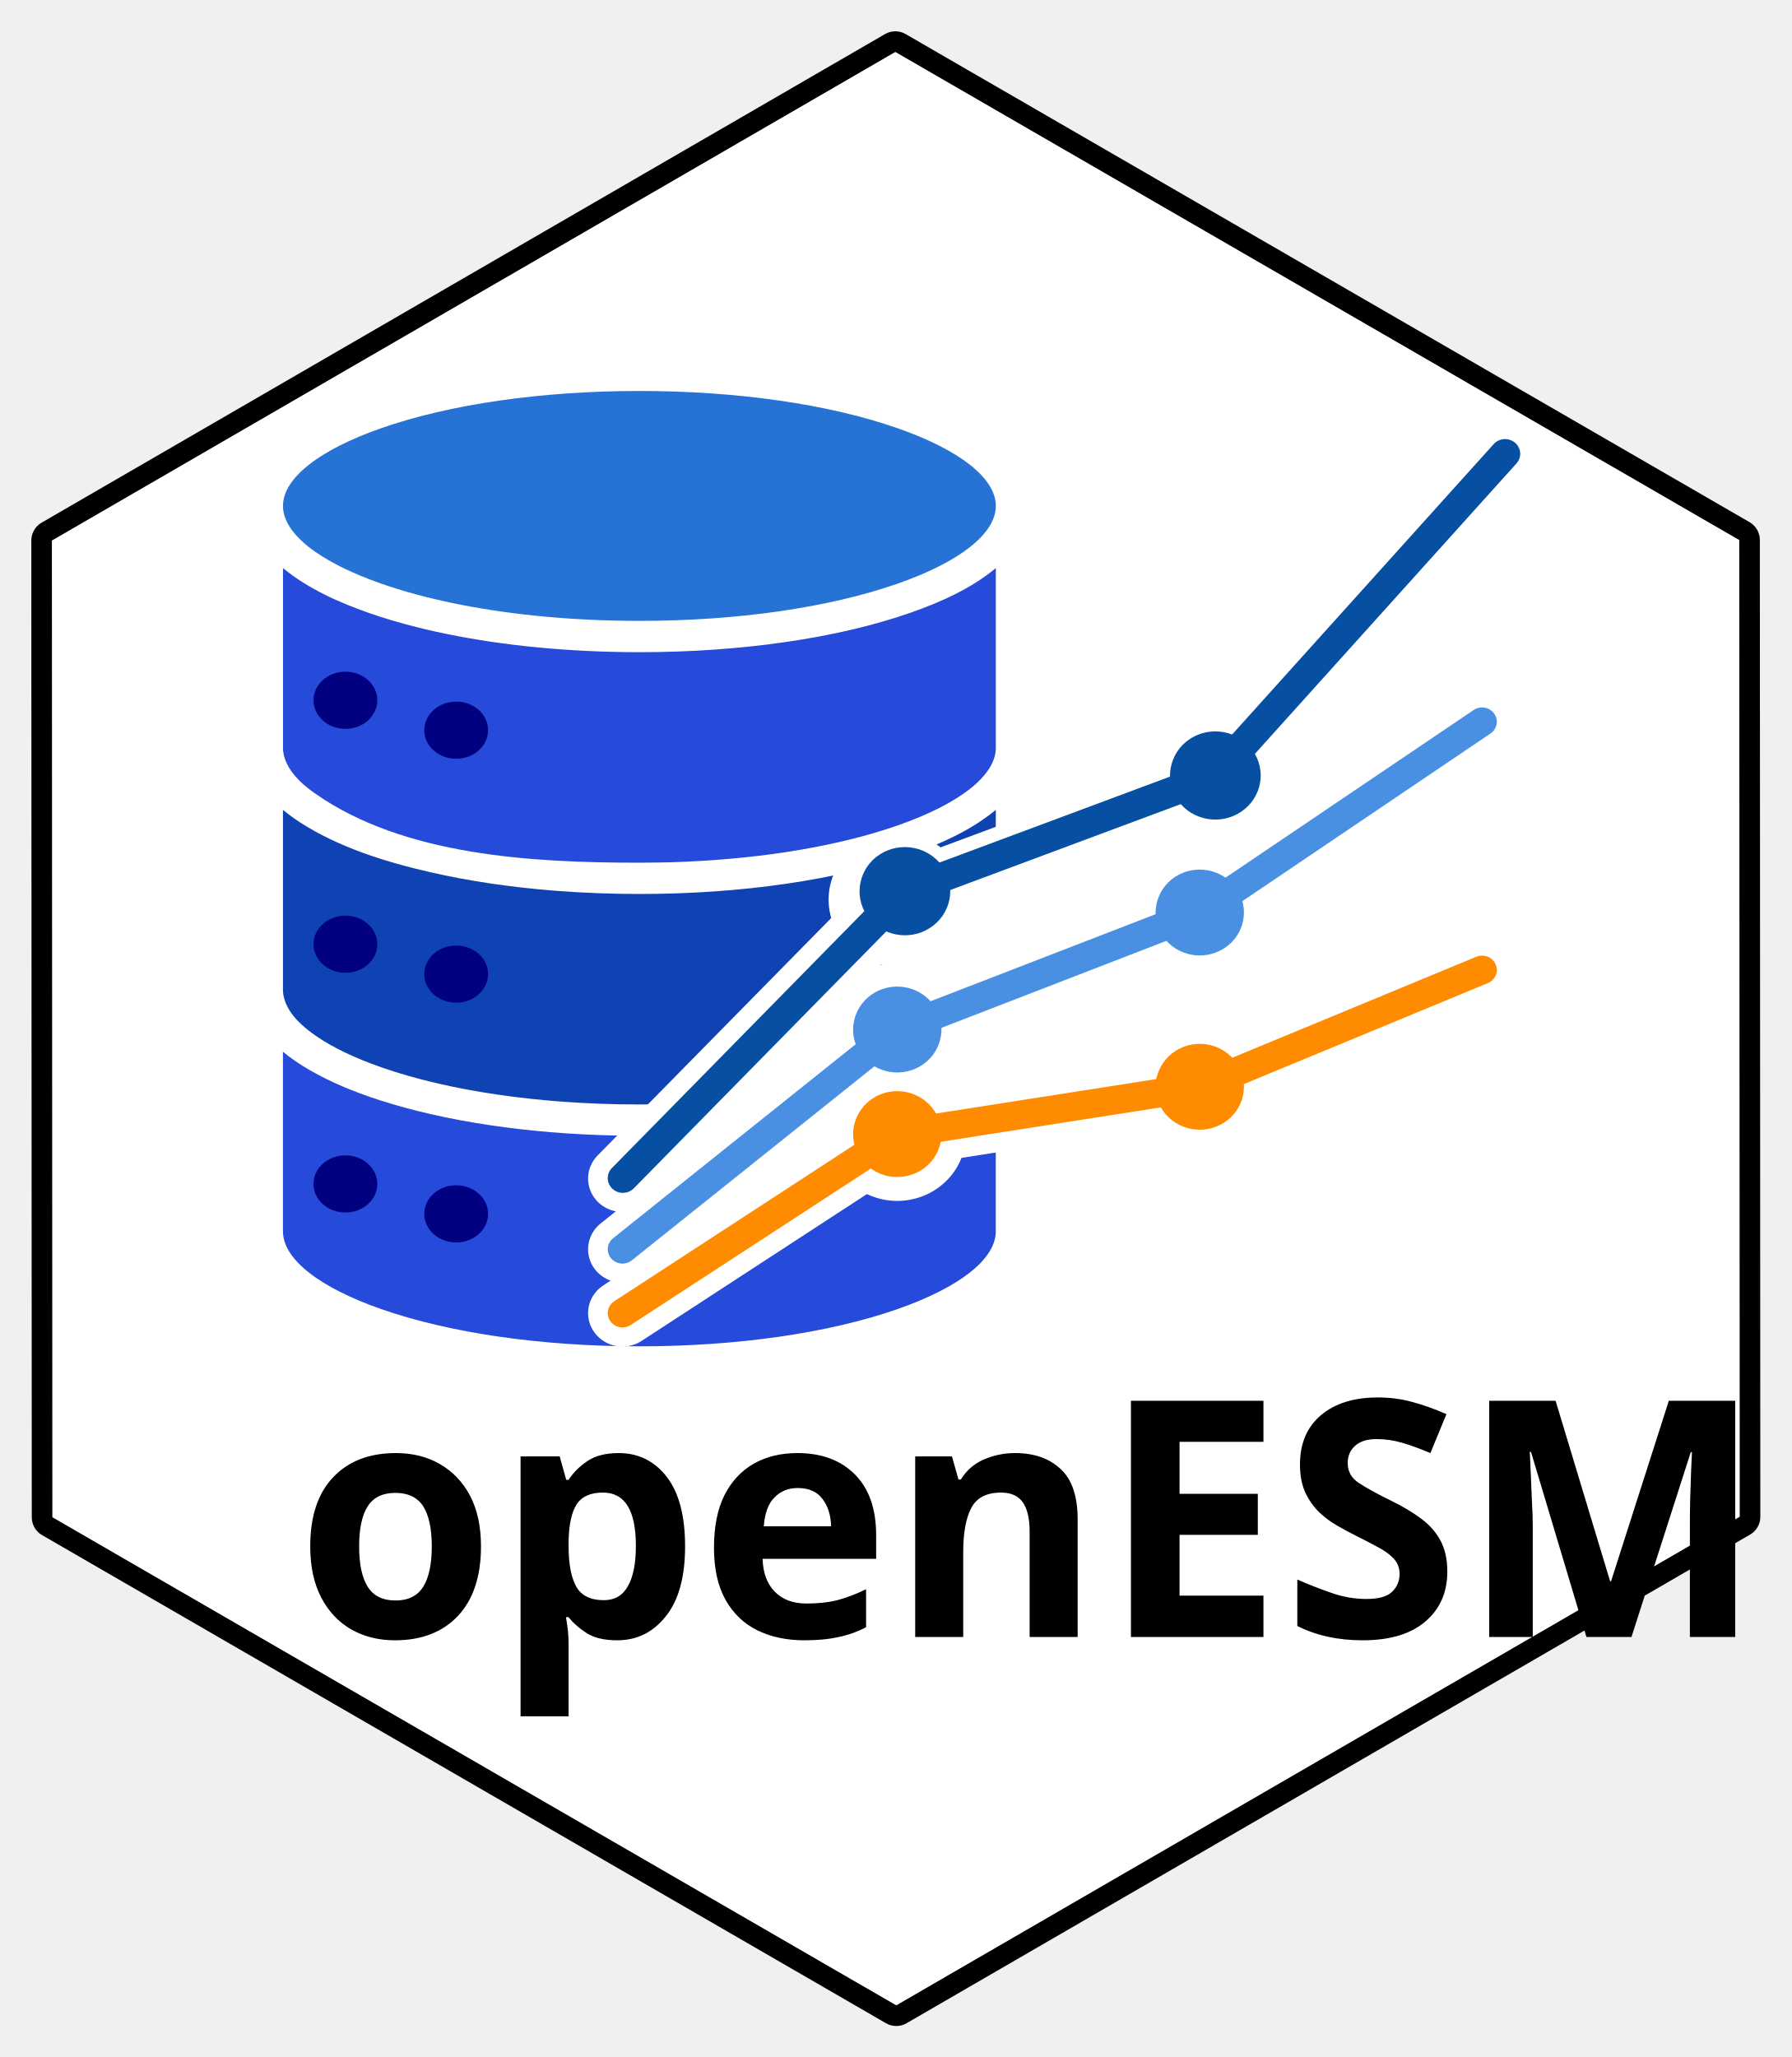
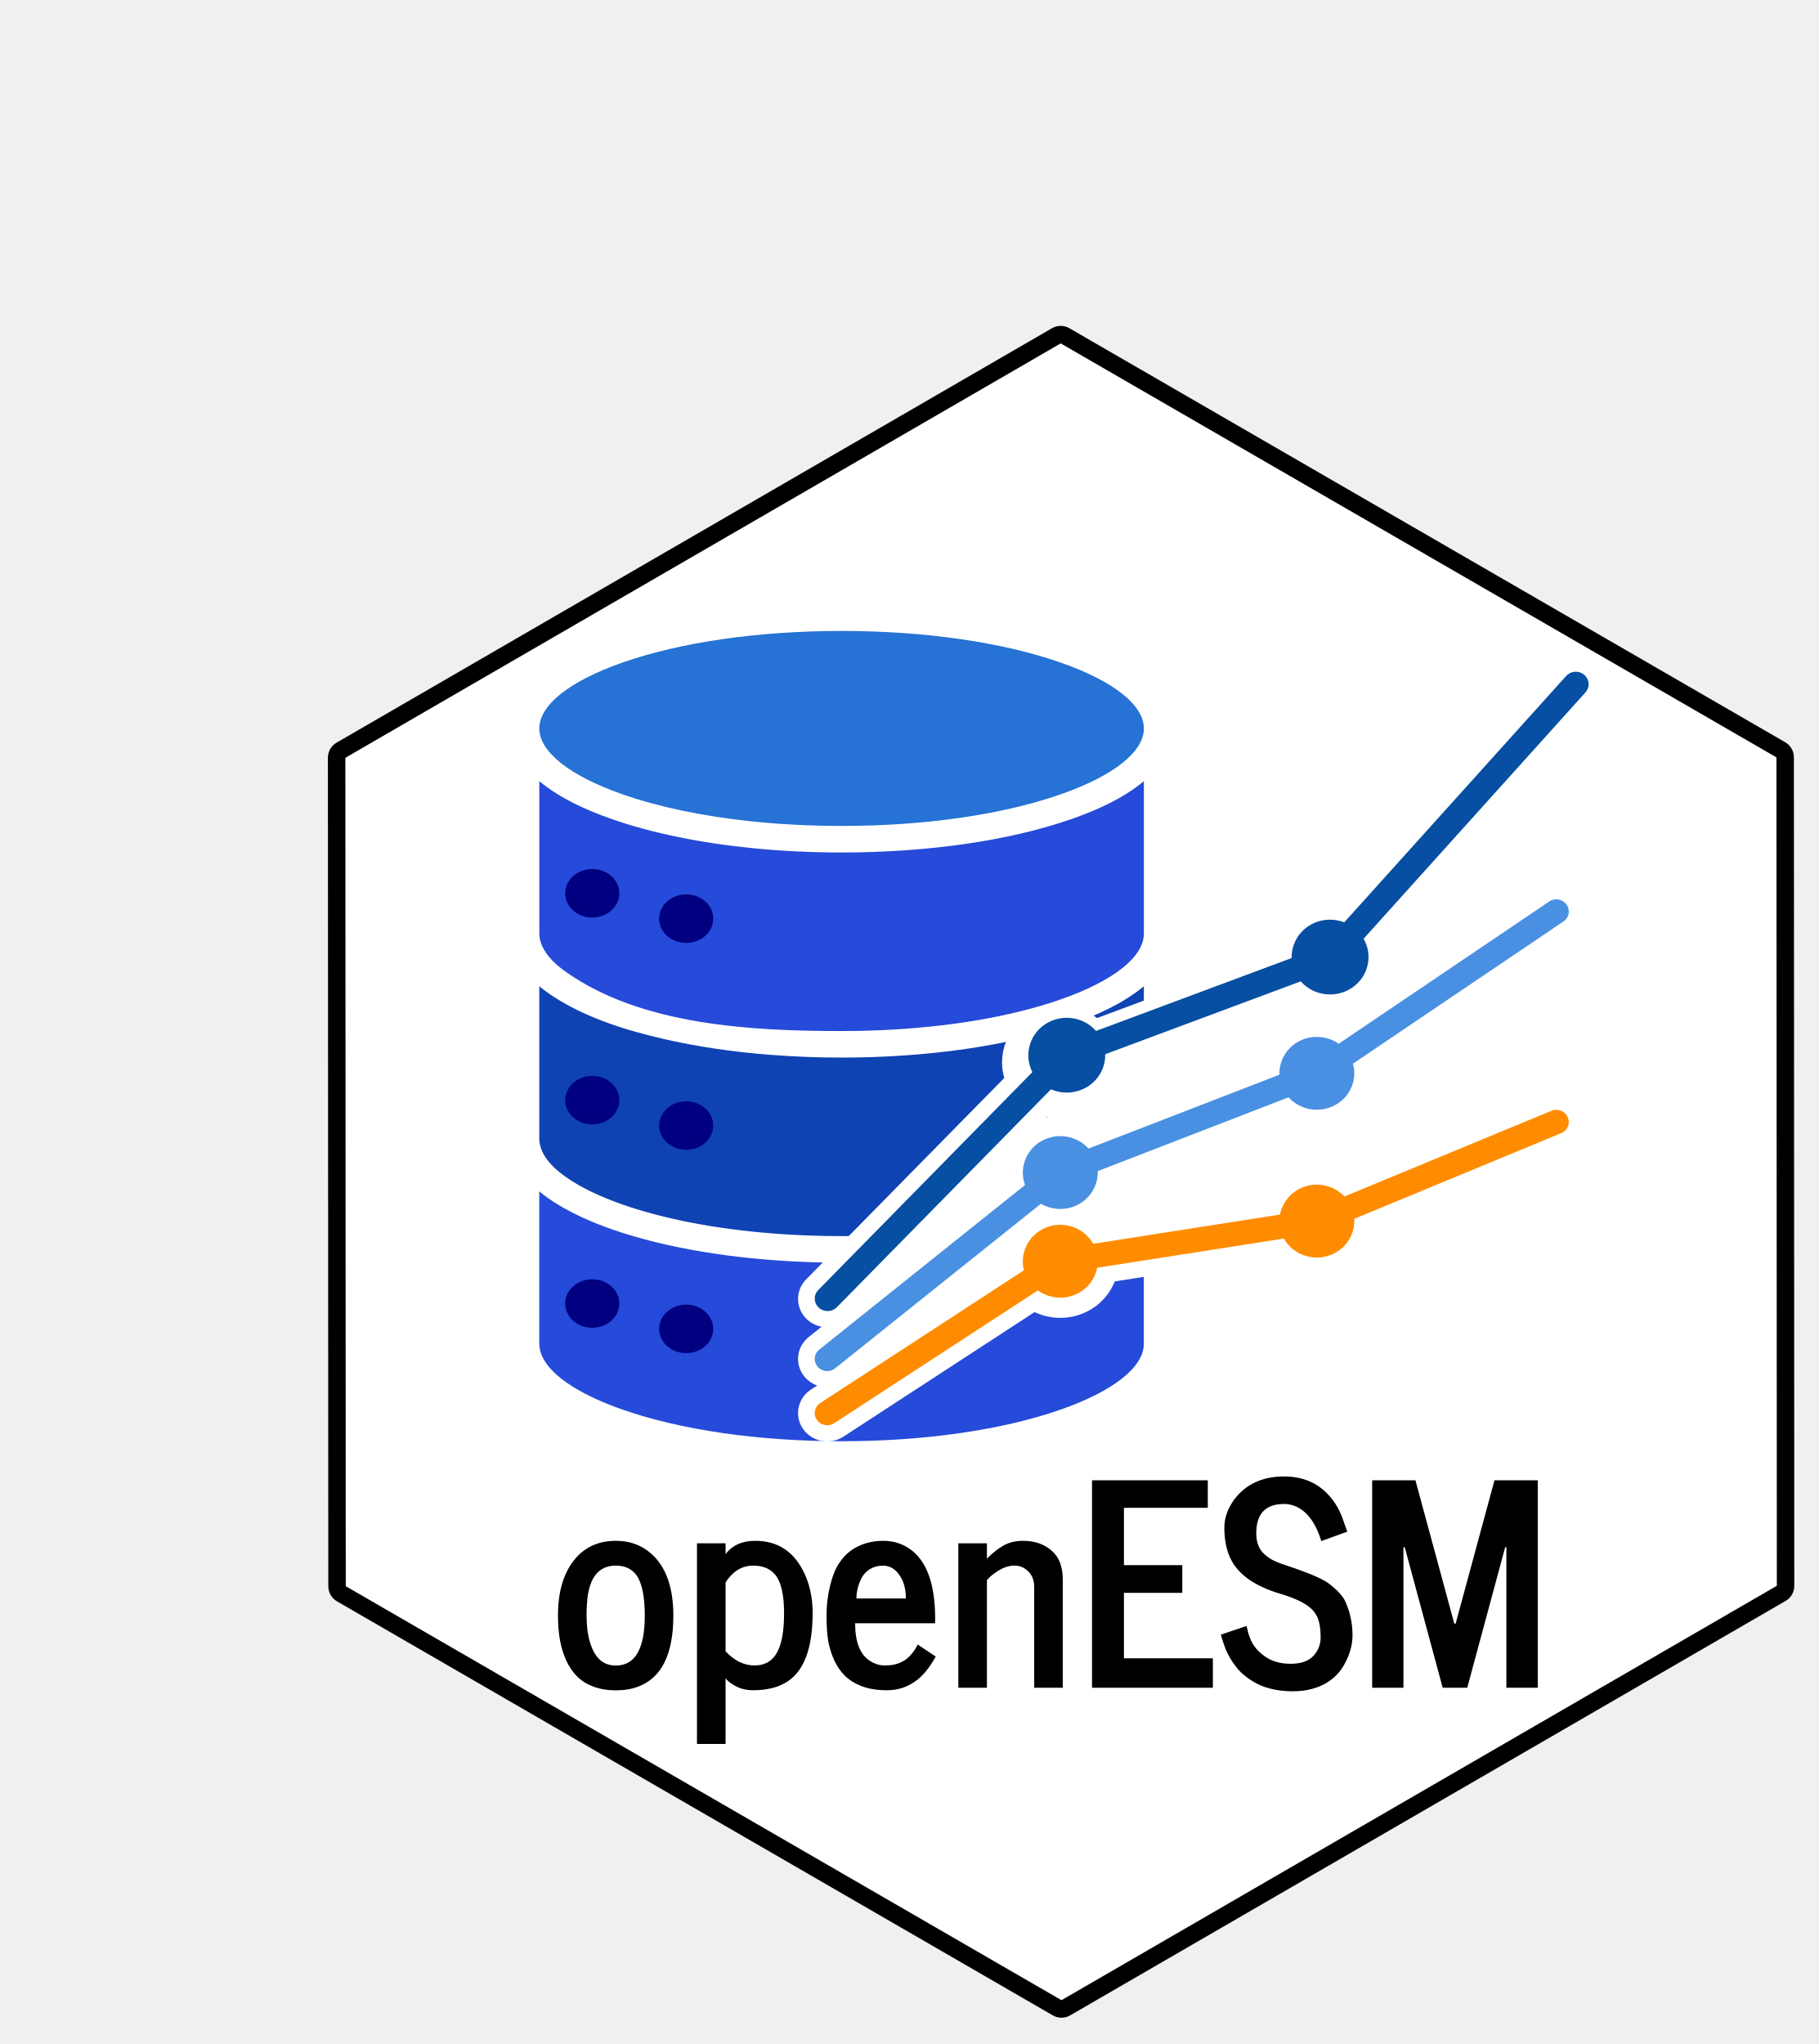
- <svg xmlns="http://www.w3.org/2000/svg" version="1.1" id="svg5" xml:space="preserve" viewBox="18.37 18.37 93.26 107.07">
+ <svg xmlns="http://www.w3.org/2000/svg" version="1.1" id="svg5" xml:space="preserve" viewBox="0 0 111.63 125.44">
  <defs id="defs2">
    <linearGradient id="swatch21">
      <stop style="stop-color:#fdfdfd;stop-opacity:1;" offset="0" id="stop21" />
    </linearGradient>
    <marker style="overflow:visible" id="marker6003" refX="0" refY="0" orient="auto" markerWidth="3" markerHeight="3" viewBox="0 0 5.667 5.667" preserveAspectRatio="xMidYMid">
      <path transform="scale(0.5)" style="fill:context-stroke;fill-rule:evenodd;stroke:context-stroke;stroke-width:1pt" d="M 5,0 C 5,2.76 2.76,5 0,5 -2.76,5 -5,2.76 -5,0 c 0,-2.76 2.3,-5 5,-5 2.76,0 5,2.24 5,5 z" id="path6001" />
    </marker>
    <marker style="overflow:visible" id="marker5909" refX="0" refY="0" orient="auto" markerWidth="3" markerHeight="3" viewBox="0 0 5.667 5.667" preserveAspectRatio="xMidYMid">
      <path transform="scale(0.5)" style="fill:context-stroke;fill-rule:evenodd;stroke:context-stroke;stroke-width:1pt" d="M 5,0 C 5,2.76 2.76,5 0,5 -2.76,5 -5,2.76 -5,0 c 0,-2.76 2.3,-5 5,-5 2.76,0 5,2.24 5,5 z" id="path5907" />
    </marker>
    <marker style="overflow:visible" id="Dot" refX="0" refY="0" orient="auto" markerWidth="3" markerHeight="3" viewBox="0 0 5.667 5.667" preserveAspectRatio="xMidYMid">
      <path transform="scale(0.5)" style="fill:context-stroke;fill-rule:evenodd;stroke:context-stroke;stroke-width:1pt" d="M 5,0 C 5,2.76 2.76,5 0,5 -2.76,5 -5,2.76 -5,0 c 0,-2.76 2.3,-5 5,-5 2.76,0 5,2.24 5,5 z" id="Dot1" />
    </marker>
    <marker style="overflow:visible" id="marker6003-7" refX="0" refY="0" orient="auto" markerWidth="2" markerHeight="2" viewBox="0 0 5.667 5.667" preserveAspectRatio="xMidYMid">
      <path transform="scale(0.5)" style="fill:context-stroke;fill-rule:evenodd;stroke:context-stroke;stroke-width:1pt" d="M 5,0 C 5,2.76 2.76,5 0,5 -2.76,5 -5,2.76 -5,0 c 0,-2.76 2.3,-5 5,-5 2.76,0 5,2.24 5,5 z" id="path6001-2" />
    </marker>
    <marker style="overflow:visible" id="marker5909-5" refX="0" refY="0" orient="auto" markerWidth="2" markerHeight="2" viewBox="0 0 5.667 5.667" preserveAspectRatio="xMidYMid">
      <path transform="scale(0.5)" style="fill:context-stroke;fill-rule:evenodd;stroke:context-stroke;stroke-width:1pt" d="M 5,0 C 5,2.76 2.76,5 0,5 -2.76,5 -5,2.76 -5,0 c 0,-2.76 2.3,-5 5,-5 2.76,0 5,2.24 5,5 z" id="path5907-5" />
    </marker>
    <marker style="overflow:visible" id="Dot-3" refX="0" refY="0" orient="auto" markerWidth="2" markerHeight="2" viewBox="0 0 5.667 5.667" preserveAspectRatio="xMidYMid">
      <path transform="scale(0.5)" style="fill:context-stroke;fill-rule:evenodd;stroke:context-stroke;stroke-width:1pt" d="M 5,0 C 5,2.76 2.76,5 0,5 -2.76,5 -5,2.76 -5,0 c 0,-2.76 2.3,-5 5,-5 2.76,0 5,2.24 5,5 z" id="Dot1-9" />
    </marker>
  </defs>
  <g id="layer2" />
  <g id="layer1">
-     <path style="fill:#ffffff;stroke:#000000;stroke-width:2.223;stroke-linecap:round;stroke-linejoin:round;stroke-dasharray:none;stroke-opacity:1;paint-order:markers stroke fill;fill-opacity:1" id="path1520-0" d="M 98.398,52.532 51.883,77.099 7.351,49.099 9.333,-3.467 55.847,-28.033 100.38,-0.034 Z" transform="matrix(0.9633162,-0.03669367,0.03678693,0.9657596,12.20811,50.1964)" />
-     <text xml:space="preserve" style="font-style:normal;font-variant:normal;font-weight:bold;font-stretch:normal;font-size:16.997px;font-family:'News Cycle';-inkscape-font-specification:'News Cycle, Bold';font-variant-ligatures:normal;font-variant-caps:normal;font-variant-numeric:normal;font-variant-east-asian:normal;fill:#000000;stroke:#000000;stroke-width:0;stroke-linecap:round;stroke-linejoin:round;stroke-dasharray:none;stroke-opacity:1;paint-order:markers stroke fill" x="34.187" y="102.29" id="text6845" transform="scale(0.9875711,1.012585)">
-       <tspan id="tspan6843" style="font-style:normal;font-variant:normal;font-weight:bold;font-stretch:normal;font-size:16.997px;font-family:'News Cycle';-inkscape-font-specification:'News Cycle, Bold';font-variant-ligatures:normal;font-variant-caps:normal;font-variant-numeric:normal;font-variant-east-asian:normal;fill:#000000;stroke-width:0;stroke-dasharray:none" x="34.187" y="102.29">openESM</tspan>
-     </text>
+     <path style="fill:#ffffff;fill-opacity:1;stroke:#000000;stroke-width:2.223;stroke-linecap:round;stroke-linejoin:round;stroke-dasharray:none;stroke-opacity:1;paint-order:markers stroke fill" id="path1520-0" d="M 98.398,52.532 51.883,77.099 7.351,49.099 9.333,-3.467 55.847,-28.033 100.38,-0.034 Z" transform="matrix(0.9633162,-0.03669367,0.03678693,0.9657596,12.33311,50.1964)" />
+     <path d="m 36.503,96.904 q -0.05,0.44 -0.05,0.946 0,0.506 0.05,0.913 0.05,0.407 0.174,0.813 0.133,0.407 0.332,0.705 0.448,0.664 1.261,0.664 1.801,0 1.801,-3.029 0,-1.776 -0.531,-2.465 -0.432,-0.564 -1.27,-0.564 -1.535,0 -1.768,2.017 z m -1.826,1.004 q 0,-2.075 0.954,-3.295 0.963,-1.228 2.639,-1.228 1.112,0 1.925,0.564 1.652,1.154 1.652,3.967 0,3.511 -2.191,4.307 -0.606,0.224 -1.386,0.224 -0.772,0 -1.386,-0.224 -0.614,-0.224 -1.021,-0.622 -0.407,-0.398 -0.681,-0.979 -0.506,-1.079 -0.506,-2.714 z m 10.416,2.174 q 0.822,0.855 1.793,0.855 1.013,0 1.452,-0.871 0.39,-0.764 0.39,-2.291 0,-1.685 -0.548,-2.332 -0.465,-0.556 -1.378,-0.556 -0.954,0 -1.593,0.855 -0.108,0.149 -0.116,0.158 z m 0,-5.892 q 0.631,-0.805 1.842,-0.805 2.091,0 3.038,1.934 0.531,1.079 0.531,2.432 0,3.162 -1.56,4.158 -0.83,0.531 -2.125,0.531 -0.631,0 -1.104,-0.249 -0.473,-0.257 -0.622,-0.481 v 3.984 H 43.316 V 93.534 h 1.776 z m 8.133,2.689 h 3.071 q 0,-0.647 -0.224,-1.12 -0.432,-0.871 -1.195,-0.871 -0.456,0 -0.805,0.207 -0.34,0.199 -0.515,0.523 -0.332,0.606 -0.332,1.261 z m -1.394,3.718 q -0.257,-0.573 -0.365,-1.17 -0.1,-0.606 -0.1,-1.519 0,-0.921 0.216,-1.784 0.216,-0.863 0.556,-1.369 0.34,-0.515 0.822,-0.83 0.822,-0.539 1.934,-0.539 1.046,0 1.826,0.622 1.461,1.178 1.394,4.374 h -4.971 q 0,1.676 0.888,2.257 0.456,0.299 0.954,0.299 0.506,0 0.838,-0.124 0.332,-0.124 0.531,-0.282 0.199,-0.158 0.365,-0.365 0.224,-0.29 0.307,-0.498 l 1.129,0.73 q -0.614,1.071 -1.311,1.527 -0.772,0.515 -1.701,0.515 -0.921,0 -1.577,-0.241 -0.647,-0.241 -1.062,-0.639 -0.407,-0.398 -0.672,-0.963 z m 14.217,-4.872 v 6.565 h -1.776 v -6.1 q 0,-0.598 -0.365,-0.946 -0.357,-0.357 -0.855,-0.357 -0.498,0 -0.988,0.299 -0.49,0.29 -0.73,0.581 v 6.523 h -1.776 v -8.756 h 1.776 v 0.93 q 0.481,-0.481 1.004,-0.78 0.531,-0.299 1.237,-0.299 1.079,0 1.776,0.589 0.697,0.581 0.697,1.751 z m 1.818,6.565 V 89.716 h 7.195 v 1.668 h -5.212 v 3.477 h 3.627 v 1.676 h -3.627 v 3.967 h 5.527 v 1.784 z m 8.009,-3.22 1.593,-0.523 q 0.008,0 0.033,0.124 0.025,0.124 0.083,0.332 0.066,0.199 0.174,0.448 0.116,0.241 0.332,0.49 0.216,0.241 0.506,0.44 0.647,0.456 1.61,0.456 0.963,0 1.411,-0.473 0.456,-0.473 0.456,-1.12 0,-0.656 -0.133,-1.054 -0.133,-0.407 -0.465,-0.705 -0.556,-0.498 -1.925,-0.896 -2.415,-0.705 -3.104,-2.183 -0.357,-0.772 -0.357,-1.818 0,-0.88 0.622,-1.718 1.087,-1.386 3.087,-1.386 1.585,0 2.598,0.954 0.722,0.672 1.079,1.693 l 0.158,0.44 q 0.075,0.199 0.1,0.257 l -1.618,0.573 q -0.548,-1.743 -1.71,-2.149 -0.29,-0.1 -0.606,-0.1 -1.726,0 -1.726,1.776 0,0.813 0.481,1.245 0.398,0.373 1.046,0.589 l 0.398,0.133 q 0.34,0.116 0.373,0.124 l 0.365,0.124 q 1.419,0.498 1.917,0.88 0.73,0.564 0.954,1.037 0.448,0.971 0.448,2.05 0,0.847 -0.481,1.718 -0.647,1.17 -2.05,1.535 -0.539,0.141 -1.178,0.141 -0.639,0 -1.203,-0.116 -0.556,-0.116 -0.963,-0.315 -0.407,-0.199 -0.747,-0.456 -0.34,-0.257 -0.573,-0.539 -0.232,-0.29 -0.407,-0.573 -0.174,-0.29 -0.282,-0.548 -0.1,-0.257 -0.166,-0.456 -0.066,-0.199 -0.1,-0.315 -0.025,-0.116 -0.033,-0.116 z m 11.345,-5.295 v 8.515 H 85.277 V 89.716 h 2.689 l 2.415,8.689 h 0.083 l 2.415,-8.689 h 2.689 v 12.573 h -1.95 v -8.515 h -0.075 l -2.357,8.515 H 89.659 L 87.302,93.775 Z" id="text6845" style="font-weight:bold;font-size:16.997px;font-family:'News Cycle';-inkscape-font-specification:'News Cycle, Bold';stroke:#000000;stroke-width:0;stroke-linecap:round;stroke-linejoin:round;paint-order:markers stroke fill" transform="scale(0.9875711,1.012585)" aria-label="openESM" />
    <g id="g16708">
      <g id="g4165" transform="matrix(1.076999,0,0,1.07446,-4.319362,-6.707089)">
        <g id="g2406" transform="matrix(1.261927,0,0,1.133179,-140.6345,-15.89894)">
          <path style="fill:#264ad9;fill-opacity:1;stroke-width:0.085" d="m 138.307,87.268 c 0,3.083 6.411,5.583 14.32,5.583 7.909,0 14.32,-2.5 14.32,-5.583 V 76.931 h -28.639 v 10.338 h -9e-5 z" id="path321" />
          <path style="fill:#0f43b3;fill-opacity:1;stroke-width:0.085" d="m 138.307,76.931 c 0,3.083 6.411,5.583 14.32,5.583 7.909,0 14.32,-2.5 14.32,-5.583 V 66.593 h -28.639 v 10.338 z" id="path323" />
          <path style="fill:#264ad9;fill-opacity:1;stroke-width:0.085" d="m 138.307,66.593 c 0,3.083 6.411,5.583 14.32,5.583 7.909,0 14.32,-2.499 14.32,-5.583 V 56.256 h -28.639 v 10.338 h -9e-5 z" id="path325" />
          <ellipse style="fill:#2672d5;fill-opacity:1;stroke-width:0.085" cx="-152.626" cy="56.255" rx="14.32" ry="5.583" id="ellipse327" transform="scale(-1,1)" />
          <circle cx="-145.61" cy="65.843" r="1.222" id="circle331" transform="scale(-1,1)" style="fill:#000080;stroke-width:0.085" />
          <circle cx="-141.368" cy="64.564" r="1.222" id="circle333" transform="scale(-1,1)" style="fill:#000080;stroke-width:0.085" />
          <circle cx="-145.61" cy="76.271" r="1.222" id="circle337" transform="scale(-1,1)" style="fill:#000080;stroke-width:0.085" />
          <circle cx="-141.368" cy="74.992" r="1.222" id="circle339" transform="scale(-1,1)" style="fill:#000080;stroke-width:0.085" />
          <circle cx="-145.61" cy="86.52" r="1.222" id="circle343" transform="scale(-1,1)" style="fill:#000080;stroke-width:0.085" />
          <circle cx="-141.368" cy="85.241" r="1.222" id="circle345" transform="scale(-1,1)" style="fill:#000080;stroke-width:0.085" />
          <path d="m 137.638,56.256 c 0,-6.8e-4 8e-5,-0.001 8e-5,-0.002 0.001,-1.785 1.642,-3.408 4.62,-4.569 2.78,-1.084 6.463,-1.681 10.369,-1.681 3.906,0 7.588,0.597 10.368,1.681 2.979,1.162 4.62,2.785 4.62,4.571 V 66.593 76.931 87.269 c 0,1.786 -1.641,3.409 -4.62,4.571 -2.78,1.084 -6.462,1.681 -10.368,1.681 -3.906,0 -7.588,-0.597 -10.369,-1.681 -2.979,-1.162 -4.62,-2.785 -4.62,-4.571 v -10.338 -8.5e-5 -8.5e-5 -10.337 -8.5e-5 -8.5e-5 z m 1.338,12.996 v 7.679 c 0,0.145 0.021,0.29 0.06,0.43 0.001,0.004 0.002,0.009 0.003,0.013 0.186,0.652 0.702,1.159 1.226,1.559 0.622,0.475 1.457,0.924 2.479,1.322 1.87,0.729 4.185,1.225 6.713,1.45 0.069,0.006 0.138,0.012 0.207,0.018 0.962,0.08 1.954,0.121 2.963,0.121 3.744,0 7.253,-0.565 9.883,-1.589 2.395,-0.934 3.768,-2.145 3.768,-3.325 v -7.679 c -0.001,0.001 -0.002,0.002 -0.004,0.003 -0.013,0.012 -0.027,0.024 -0.04,0.036 -0.928,0.842 -2.08,1.422 -3.239,1.874 -2.78,1.084 -6.462,1.681 -10.368,1.681 -0.521,0 -1.039,-0.011 -1.55,-0.032 -0.567,-0.023 -1.126,-0.059 -1.677,-0.107 -0.015,-0.001 -0.029,-0.003 -0.044,-0.004 -1.673,-0.149 -3.262,-0.412 -4.705,-0.78 -1.744,-0.444 -3.516,-1.063 -4.992,-2.118 -0.237,-0.169 -0.464,-0.353 -0.679,-0.55 -7.7e-4,-9.35e-4 -0.002,-0.002 -0.003,-0.003 z m 27.302,-10.338 c -10e-4,0.001 -0.002,0.002 -0.003,0.003 -0.936,0.867 -2.099,1.45 -3.279,1.91 -2.78,1.084 -6.462,1.681 -10.368,1.681 -1.343,0 -2.659,-0.071 -3.921,-0.207 -2.41,-0.261 -4.623,-0.762 -6.447,-1.474 -1.158,-0.452 -2.317,-1.036 -3.244,-1.878 -0.011,-0.01 -0.024,-0.021 -0.035,-0.031 -0.001,-0.001 -0.003,-0.002 -0.004,-0.004 v 7.679 c 0,0.228 0.053,0.456 0.143,0.665 0.227,0.534 0.648,0.95 1.099,1.301 3.392,2.644 8.27,2.949 12.41,2.949 0.579,0 1.157,-0.013 1.735,-0.041 3.084,-0.147 5.929,-0.684 8.147,-1.549 2.395,-0.934 3.768,-2.145 3.768,-3.325 v -7.679 z m -3.768,-5.983 c -2.629,-1.025 -6.139,-1.59 -9.883,-1.59 -3.744,0 -7.253,0.565 -9.882,1.589 -2.395,0.934 -3.768,2.145 -3.768,3.325 0,1.179 1.373,2.391 3.768,3.325 1.643,0.641 3.63,1.101 5.804,1.357 1.304,0.153 2.675,0.233 4.079,0.233 3.744,0 7.253,-0.565 9.883,-1.589 2.395,-0.934 3.768,-2.145 3.768,-3.325 0,-1.179 -1.373,-2.391 -3.768,-3.325 z M 138.976,87.268 c 0,1.179 1.373,2.391 3.768,3.325 2.629,1.025 6.139,1.59 9.883,1.59 3.744,0 7.253,-0.565 9.882,-1.59 2.395,-0.934 3.768,-2.145 3.768,-3.325 v -7.679 c -0.001,10e-4 -0.002,0.002 -0.003,0.003 -0.015,0.013 -0.03,0.027 -0.045,0.04 -0.931,0.844 -2.072,1.417 -3.234,1.87 -2.78,1.084 -6.462,1.681 -10.368,1.681 -0.505,0 -1.006,-0.01 -1.502,-0.03 -3.341,-0.133 -6.446,-0.707 -8.867,-1.651 -0.893,-0.348 -1.762,-0.773 -2.549,-1.324 -0.239,-0.168 -0.469,-0.349 -0.686,-0.546 -0.015,-0.013 -0.03,-0.027 -0.045,-0.04 -10e-4,-10e-4 -0.002,-0.002 -0.003,-0.003 v 7.679 h 2.6e-4 z" id="path347" style="fill:#ffffff;stroke-width:0.085" />
        </g>
      </g>
      <g id="g16626" transform="matrix(1.023104,0,0,0.9936538,-1.150748,0.5429538)">
        <path style="fill:none;stroke:#ffffff;stroke-width:3.5;stroke-linecap:round;stroke-linejoin:round;stroke-dasharray:none;stroke-opacity:1;marker-mid:url(#marker6003-7);paint-order:stroke fill markers" d="M 50.75,79.679 64.729,65.049 80.119,59.15 94.484,42.75" id="path11392-2-9" />
        <path style="fill:none;stroke:#ffffff;stroke-width:3.5;stroke-linecap:round;stroke-linejoin:round;stroke-dasharray:none;stroke-opacity:1;marker-mid:url(#marker5909-5)" d="M 50.75,83.383 64.729,71.872 80.119,65.743 94.484,55.75" id="path11392-4" />
        <path style="fill:none;stroke:#ffffff;stroke-width:3.5;stroke-linecap:round;stroke-linejoin:round;stroke-dasharray:none;stroke-dashoffset:0;stroke-opacity:1;marker-mid:url(#Dot-3)" d="M 50.75,86.728 64.729,77.349 80.119,74.871 94.484,68.75" id="path11392-27-7" />
        <rect style="fill:#ffffff;fill-rule:evenodd;stroke-width:0.198" id="rect11592" width="3.685" height="8.659" x="56.189" y="71.848" />
        <rect style="fill:#ffffff;fill-rule:evenodd;stroke-width:0.299" id="rect11598" width="7.291" height="12.291" x="64.387" y="63.702" />
        <rect style="fill:#ffffff;fill-rule:evenodd;stroke-width:0.265" id="rect11604" width="3.592" height="8.751" x="58.768" y="70.466" />
        <path style="fill:none;stroke:#4a90e2;stroke-width:1.5;stroke-linecap:round;stroke-linejoin:round;stroke-dasharray:none;stroke-opacity:1;marker-mid:url(#marker5909)" d="M 50.75,83.383 64.729,71.872 80.119,65.743 94.484,55.75" id="path11392" />
        <path style="fill:none;stroke:#064fa2;stroke-width:1.54;stroke-linecap:round;stroke-linejoin:round;stroke-dasharray:none;stroke-opacity:1;marker-mid:url(#marker6003);paint-order:stroke fill markers" d="M 50.77,79.658 65.117,64.625 80.912,58.564 95.654,41.712" id="path11392-2" />
        <path style="fill:none;stroke:#ff8c00;stroke-width:1.5;stroke-linecap:round;stroke-linejoin:round;stroke-dasharray:none;stroke-dashoffset:0;stroke-opacity:1;marker-mid:url(#Dot)" d="M 50.75,86.728 64.729,77.349 80.119,74.871 94.484,68.75" id="path11392-27" />
      </g>
    </g>
  </g>
</svg>
